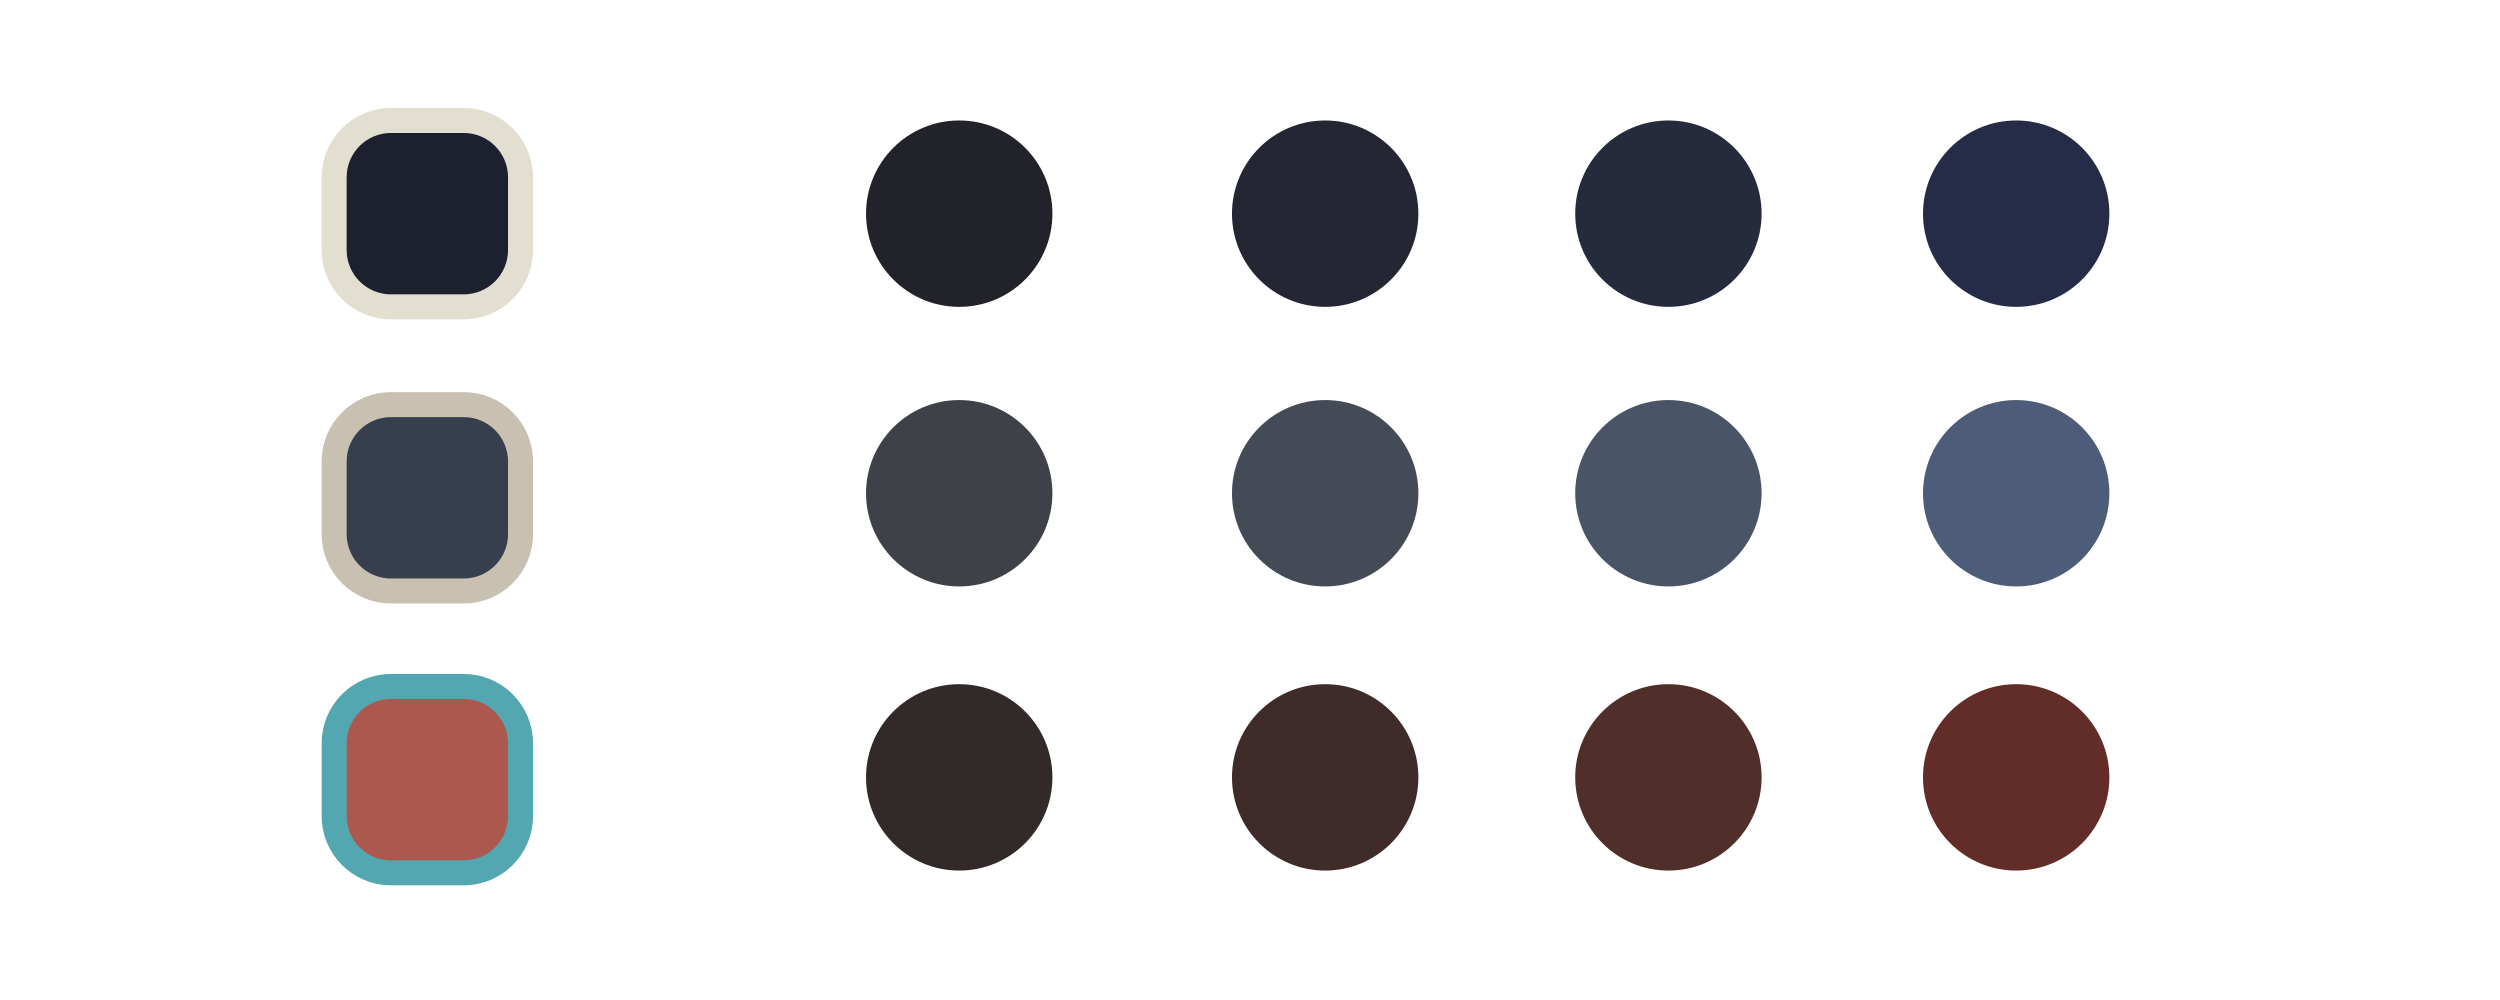
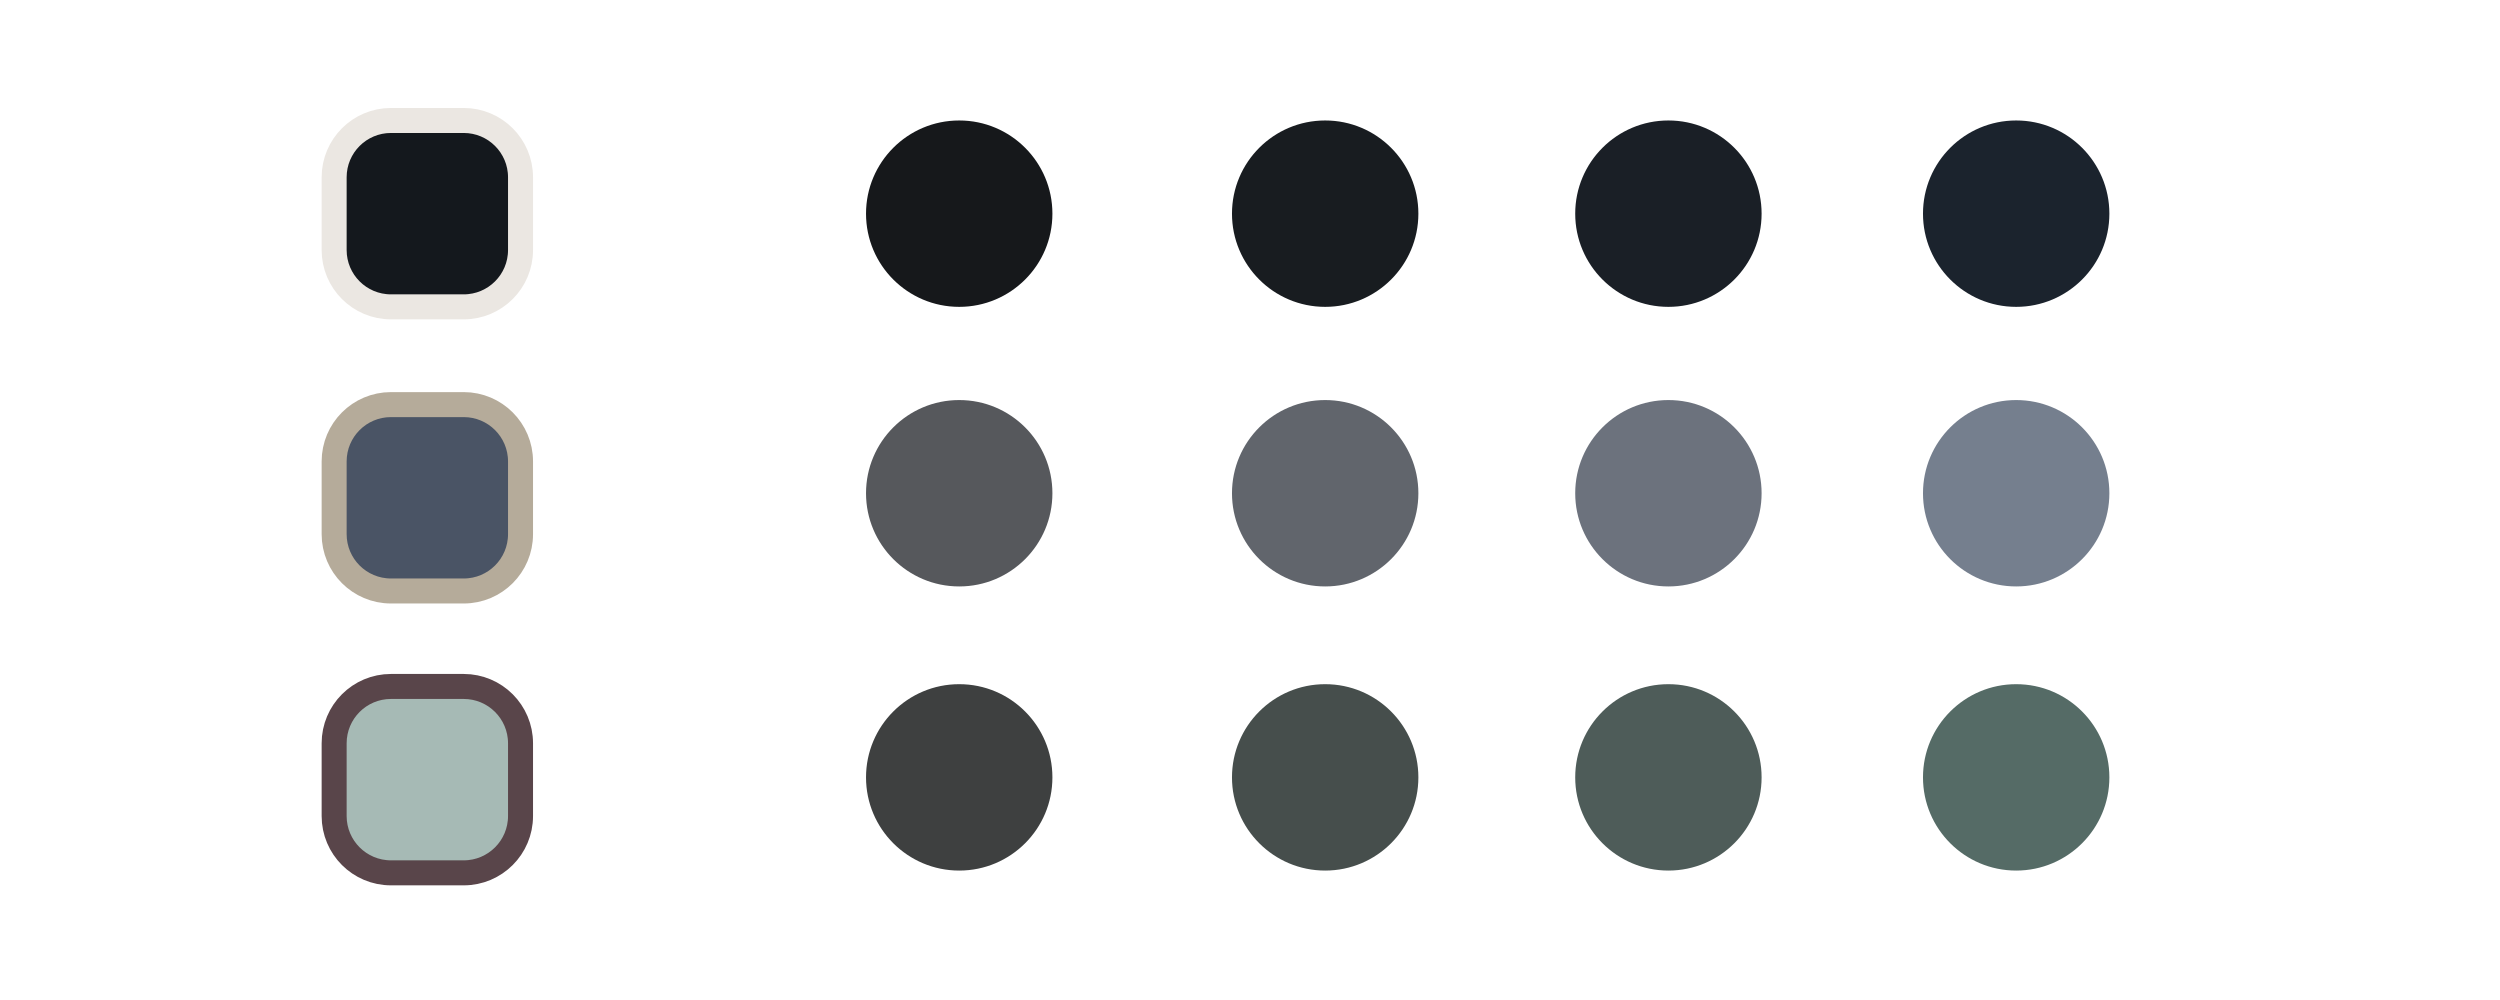
<svg xmlns="http://www.w3.org/2000/svg" width="1000" height="400" viewBox="0 0 264.583 105.833" version="1.1" id="svg1">
  <defs id="defs1" />
  <g id="layer1">
-     <rect style="fill:#1D202E;fill-opacity:1;stroke:#E2DFD1;stroke-width:2.646;stroke-linecap:round;stroke-linejoin:round;stroke-dasharray:none;stroke-opacity:1;paint-order:fill markers stroke" id="rect1" width="19.726" height="19.726" x="35.363" y="12.75" ry="6.014" />
-     <rect style="fill:#373F4E;fill-opacity:1;stroke:#C8C0B1;stroke-width:2.646;stroke-linecap:round;stroke-linejoin:round;stroke-dasharray:none;stroke-opacity:1;paint-order:fill markers stroke" id="rect2" width="19.726" height="19.726" x="35.363" y="42.82" ry="6.014" />
-     <rect style="fill:#AD584F;fill-opacity:1;stroke:#52A7B0;stroke-width:2.646;stroke-linecap:round;stroke-linejoin:round;stroke-dasharray:none;stroke-opacity:1;paint-order:fill markers stroke" id="rect3" width="19.726" height="19.726" x="35.363" y="72.65" ry="6.014" />
-     <rect style="fill:#22232A;fill-opacity:1;stroke:none;stroke-width:2.646;stroke-linecap:round;stroke-linejoin:round;stroke-dasharray:none;stroke-opacity:1;paint-order:fill markers stroke" id="rect4" width="19.726" height="19.726" x="91.654" y="12.75" ry="9.863" />
-     <rect style="fill:#242733;fill-opacity:1;stroke:none;stroke-width:2.646;stroke-linecap:round;stroke-linejoin:round;stroke-dasharray:none;stroke-opacity:1;paint-order:fill markers stroke" id="rect5" width="19.726" height="19.726" x="130.385" y="12.75" ry="9.863" />
-     <rect style="fill:#262A3D;fill-opacity:1;stroke:none;stroke-width:2.646;stroke-linecap:round;stroke-linejoin:round;stroke-dasharray:none;stroke-opacity:1;paint-order:fill markers stroke" id="rect6" width="19.726" height="19.726" x="166.71" y="12.75" ry="9.863" />
-     <rect style="fill:#262C48;fill-opacity:1;stroke:none;stroke-width:2.646;stroke-linecap:round;stroke-linejoin:round;stroke-dasharray:none;stroke-opacity:1;paint-order:fill markers stroke" id="rect7" width="19.726" height="19.726" x="203.516" y="12.75" ry="9.863" />
-     <rect style="fill:#3E4248;fill-opacity:1;stroke:none;stroke-width:2.646;stroke-linecap:round;stroke-linejoin:round;stroke-dasharray:none;stroke-opacity:1;paint-order:fill markers stroke" id="rect8" width="19.726" height="19.726" x="91.654" y="42.339" ry="9.863" />
-     <rect style="fill:#444B57;fill-opacity:1;stroke:none;stroke-width:2.646;stroke-linecap:round;stroke-linejoin:round;stroke-dasharray:none;stroke-opacity:1;paint-order:fill markers stroke" id="rect9" width="19.726" height="19.726" x="130.385" y="42.339" ry="9.863" />
-     <rect style="fill:#495467;fill-opacity:1;stroke:none;stroke-width:2.646;stroke-linecap:round;stroke-linejoin:round;stroke-dasharray:none;stroke-opacity:1;paint-order:fill markers stroke" id="rect10" width="19.726" height="19.726" x="166.71" y="42.339" ry="9.863" />
-     <rect style="fill:#4D5C78;fill-opacity:1;stroke:none;stroke-width:2.646;stroke-linecap:round;stroke-linejoin:round;stroke-dasharray:none;stroke-opacity:1;paint-order:fill markers stroke" id="rect11" width="19.726" height="19.726" x="203.516" y="42.339" ry="9.863" />
-     <rect style="fill:#312A29;fill-opacity:1;stroke:none;stroke-width:2.646;stroke-linecap:round;stroke-linejoin:round;stroke-dasharray:none;stroke-opacity:1;paint-order:fill markers stroke" id="rect12" width="19.726" height="19.726" x="91.654" y="72.409" ry="9.863" />
-     <rect style="fill:#3F2C2A;fill-opacity:1;stroke:none;stroke-width:2.646;stroke-linecap:round;stroke-linejoin:round;stroke-dasharray:none;stroke-opacity:1;paint-order:fill markers stroke" id="rect13" width="19.726" height="19.726" x="130.385" y="72.409" ry="9.863" />
-     <rect style="fill:#502E2A;fill-opacity:1;stroke:none;stroke-width:2.646;stroke-linecap:round;stroke-linejoin:round;stroke-dasharray:none;stroke-opacity:1;paint-order:fill markers stroke" id="rect14" width="19.726" height="19.726" x="166.71" y="72.409" ry="9.863" />
-     <rect style="fill:#622D28;fill-opacity:1;stroke:none;stroke-width:2.646;stroke-linecap:round;stroke-linejoin:round;stroke-dasharray:none;stroke-opacity:1;paint-order:fill markers stroke" id="rect15" width="19.726" height="19.726" x="203.516" y="72.409" ry="9.863" />
+     <rect style="fill:#14181D;fill-opacity:1;stroke:#EBE7E2;stroke-width:2.646;stroke-linecap:round;stroke-linejoin:round;stroke-dasharray:none;stroke-opacity:1;paint-order:fill markers stroke" id="rect1" width="19.726" height="19.726" x="35.363" y="12.75" ry="6.014" />
+     <rect style="fill:#4A5465;fill-opacity:1;stroke:#B5AB9A;stroke-width:2.646;stroke-linecap:round;stroke-linejoin:round;stroke-dasharray:none;stroke-opacity:1;paint-order:fill markers stroke" id="rect2" width="19.726" height="19.726" x="35.363" y="42.82" ry="6.014" />
+     <rect style="fill:#A6BAB5;fill-opacity:1;stroke:#59454A;stroke-width:2.646;stroke-linecap:round;stroke-linejoin:round;stroke-dasharray:none;stroke-opacity:1;paint-order:fill markers stroke" id="rect3" width="19.726" height="19.726" x="35.363" y="72.65" ry="6.014" />
+     <rect style="fill:#16181B;fill-opacity:1;stroke:none;stroke-width:2.646;stroke-linecap:round;stroke-linejoin:round;stroke-dasharray:none;stroke-opacity:1;paint-order:fill markers stroke" id="rect4" width="19.726" height="19.726" x="91.654" y="12.75" ry="9.863" />
+     <rect style="fill:#181C20;fill-opacity:1;stroke:none;stroke-width:2.646;stroke-linecap:round;stroke-linejoin:round;stroke-dasharray:none;stroke-opacity:1;paint-order:fill markers stroke" id="rect5" width="19.726" height="19.726" x="130.385" y="12.75" ry="9.863" />
+     <rect style="fill:#1A1F26;fill-opacity:1;stroke:none;stroke-width:2.646;stroke-linecap:round;stroke-linejoin:round;stroke-dasharray:none;stroke-opacity:1;paint-order:fill markers stroke" id="rect6" width="19.726" height="19.726" x="166.71" y="12.75" ry="9.863" />
+     <rect style="fill:#1B232D;fill-opacity:1;stroke:none;stroke-width:2.646;stroke-linecap:round;stroke-linejoin:round;stroke-dasharray:none;stroke-opacity:1;paint-order:fill markers stroke" id="rect7" width="19.726" height="19.726" x="203.516" y="12.75" ry="9.863" />
+     <rect style="fill:#56585C;fill-opacity:1;stroke:none;stroke-width:2.646;stroke-linecap:round;stroke-linejoin:round;stroke-dasharray:none;stroke-opacity:1;paint-order:fill markers stroke" id="rect8" width="19.726" height="19.726" x="91.654" y="42.339" ry="9.863" />
+     <rect style="fill:#61656C;fill-opacity:1;stroke:none;stroke-width:2.646;stroke-linecap:round;stroke-linejoin:round;stroke-dasharray:none;stroke-opacity:1;paint-order:fill markers stroke" id="rect9" width="19.726" height="19.726" x="130.385" y="42.339" ry="9.863" />
+     <rect style="fill:#6C727D;fill-opacity:1;stroke:none;stroke-width:2.646;stroke-linecap:round;stroke-linejoin:round;stroke-dasharray:none;stroke-opacity:1;paint-order:fill markers stroke" id="rect10" width="19.726" height="19.726" x="166.71" y="42.339" ry="9.863" />
+     <rect style="fill:#757F8E;fill-opacity:1;stroke:none;stroke-width:2.646;stroke-linecap:round;stroke-linejoin:round;stroke-dasharray:none;stroke-opacity:1;paint-order:fill markers stroke" id="rect11" width="19.726" height="19.726" x="203.516" y="42.339" ry="9.863" />
+     <rect style="fill:#3E4040;fill-opacity:1;stroke:none;stroke-width:2.646;stroke-linecap:round;stroke-linejoin:round;stroke-dasharray:none;stroke-opacity:1;paint-order:fill markers stroke" id="rect12" width="19.726" height="19.726" x="91.654" y="72.409" ry="9.863" />
+     <rect style="fill:#464E4C;fill-opacity:1;stroke:none;stroke-width:2.646;stroke-linecap:round;stroke-linejoin:round;stroke-dasharray:none;stroke-opacity:1;paint-order:fill markers stroke" id="rect13" width="19.726" height="19.726" x="130.385" y="72.409" ry="9.863" />
+     <rect style="fill:#4E5C59;fill-opacity:1;stroke:none;stroke-width:2.646;stroke-linecap:round;stroke-linejoin:round;stroke-dasharray:none;stroke-opacity:1;paint-order:fill markers stroke" id="rect14" width="19.726" height="19.726" x="166.71" y="72.409" ry="9.863" />
+     <rect style="fill:#556B66;fill-opacity:1;stroke:none;stroke-width:2.646;stroke-linecap:round;stroke-linejoin:round;stroke-dasharray:none;stroke-opacity:1;paint-order:fill markers stroke" id="rect15" width="19.726" height="19.726" x="203.516" y="72.409" ry="9.863" />
  </g>
</svg>
